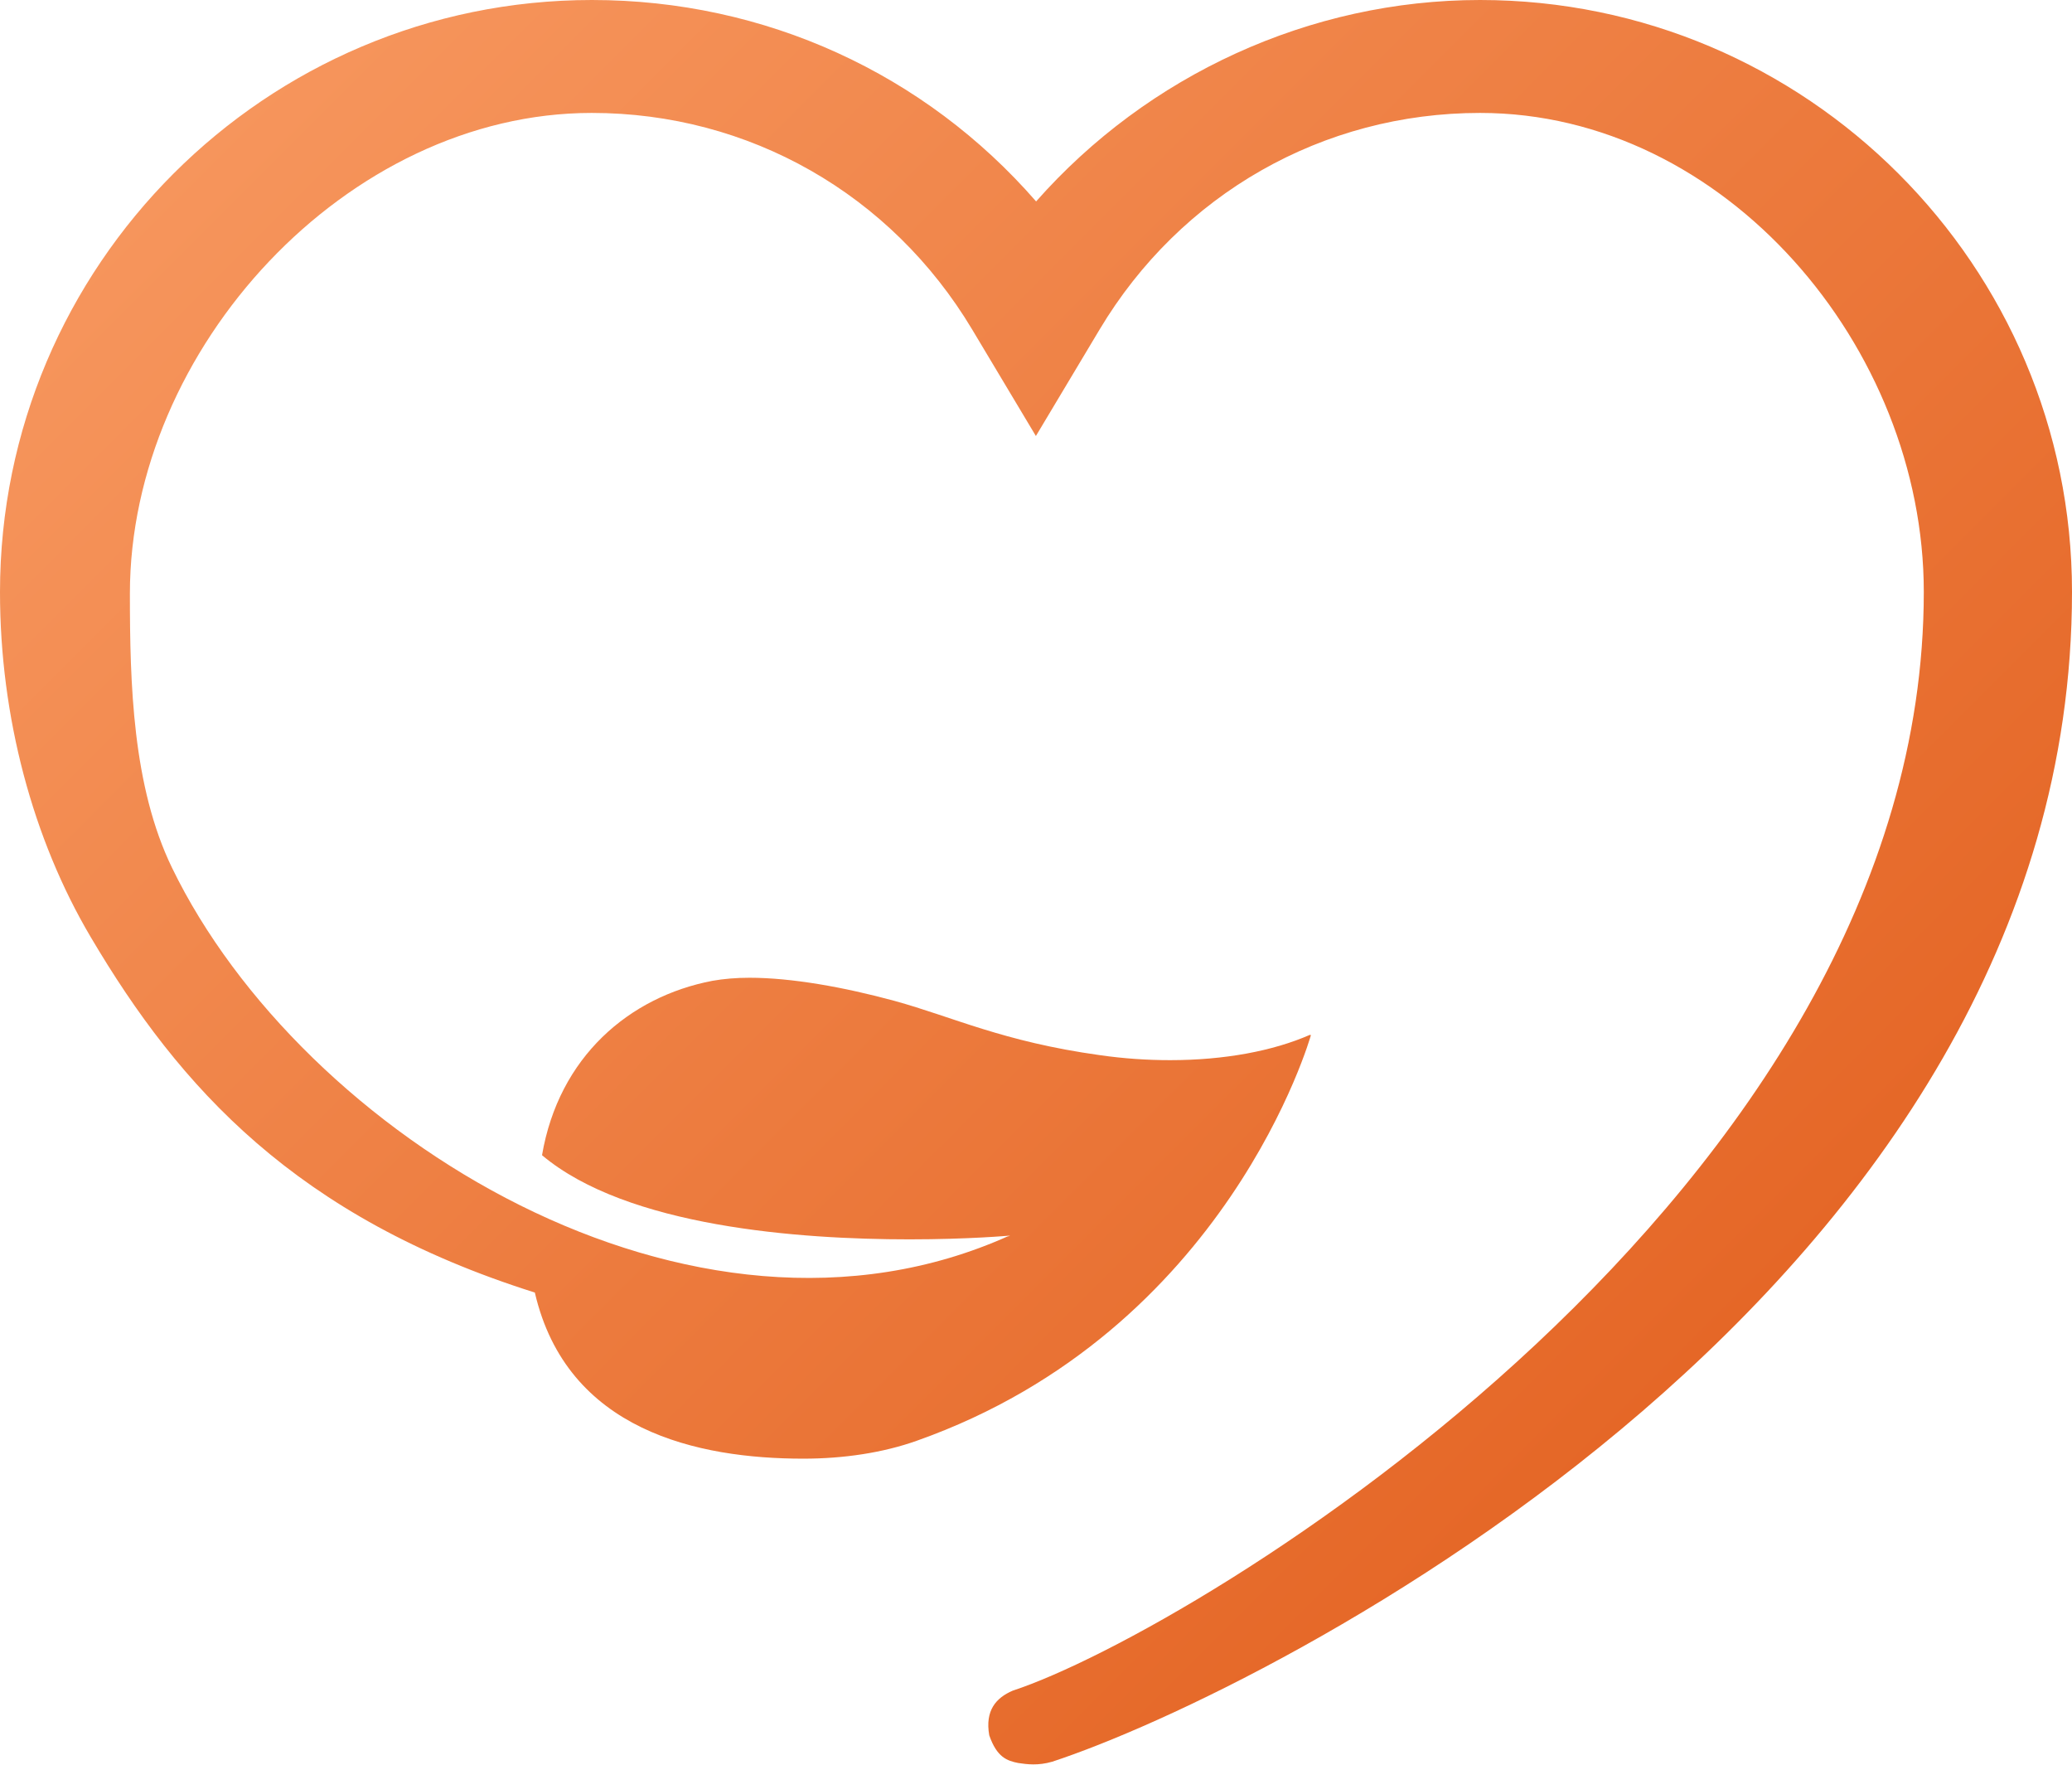
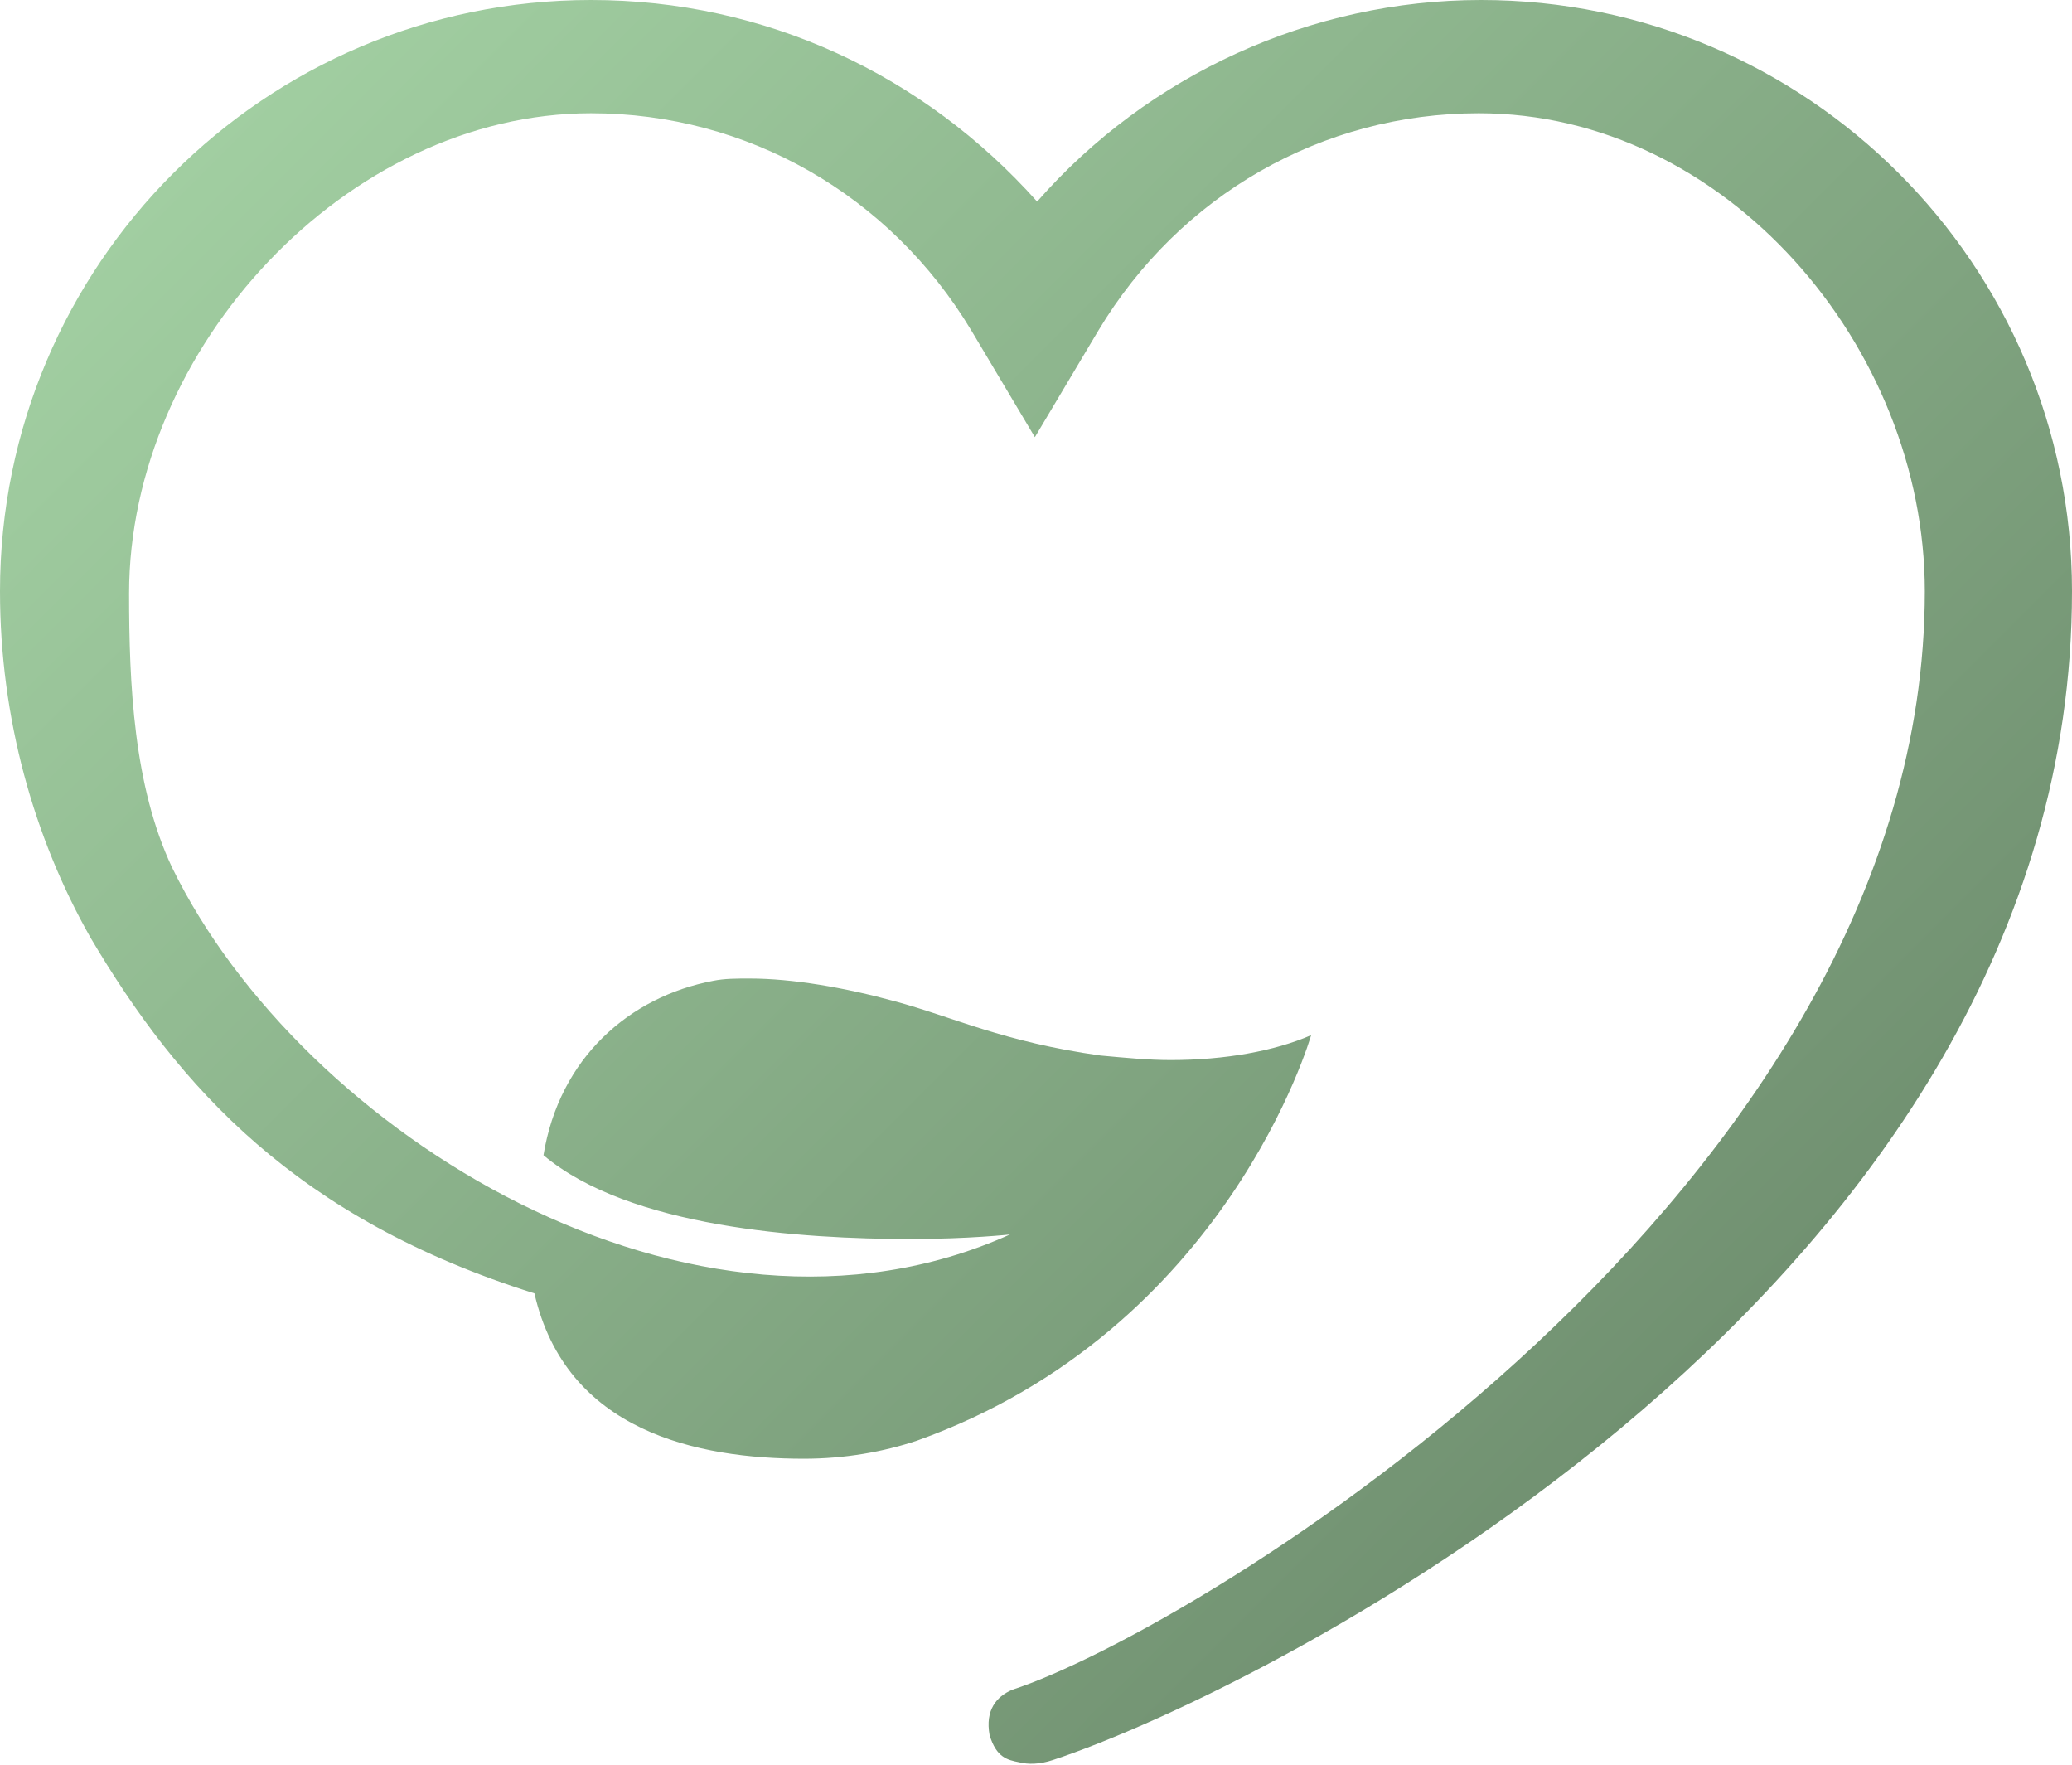
- <svg xmlns="http://www.w3.org/2000/svg" version="1.1" id="Layer_1" x="0px" y="0px" viewBox="0 0 95.07 80.94" style="enable-background:new 0 0 95.07 80.94;" xml:space="preserve">
+ <svg xmlns="http://www.w3.org/2000/svg" version="1.1" id="Layer_1" x="0px" y="0px" viewBox="0 0 91.5 77.9" style="enable-background:new 0 0 91.5 77.9;" xml:space="preserve">
  <style type="text/css">
	.st0{fill:url(#SVGID_1_);}
</style>
-   <linearGradient id="SVGID_1_" gradientUnits="userSpaceOnUse" x1="17.555" y1="-1.629" x2="79.792" y2="60.608">
-     <stop offset="0" style="stop-color:#F6955C" />
-     <stop offset="1" style="stop-color:#E56727" />
+   <linearGradient id="SVGID_1_" gradientUnits="userSpaceOnUse" x1="16.896" y1="-1.568" x2="76.795" y2="58.331">
+     <stop offset="0" style="stop-color:#A1CEA1" />
+     <stop offset="1" style="stop-color:#719171" />
  </linearGradient>
-   <path class="st0" d="M67.91,0c-7.82,0-15.26,3.45-20.37,9.24C42.44,3.38,35.11,0,27.16,0C12.18,0,0,12.18,0,27.16  c0,5.73,1.51,11.34,4.16,15.82c4.08,6.91,9.44,12.86,20.38,16.31c1.47,6.34,7.48,7.62,12.32,7.62c1.85,0,3.65-0.27,5.2-0.82  c14.28-5.05,18.09-18.61,18.09-18.61s-0.02,0-0.05-0.01c-1.69,0.74-3.92,1.16-6.41,1.16c-1.04,0-2.12-0.07-3.23-0.23  c-4.45-0.62-6.73-1.75-9.42-2.49c-2.32-0.63-4.72-1.06-6.65-1.06c-0.62,0-1.19,0.05-1.7,0.14c-3.82,0.73-7.05,3.49-7.82,8  c3.91,3.29,11.81,3.86,16.86,3.86c2.7,0,4.58-0.17,4.58-0.17c0.02-0.01,0.03-0.01,0.03-0.01c0.01,0-0.04,0.03-0.13,0.08  c0.06-0.04,0.1-0.07,0.1-0.07c-14.54,6.56-32.48-4.63-38.42-16.88c-1.81-3.74-1.93-8.43-1.93-12.57c0-11.23,9.96-22.05,21.19-22.05  c7.21,0,13.74,3.72,17.46,9.94l2.92,4.88l2.92-4.88c3.72-6.22,10.25-9.94,17.46-9.94c11.23,0,20.36,10.74,20.36,21.97  c0,27.53-33.5,47.68-41.8,50.4c-0.77,0.33-1.28,0.91-1.08,2.05c0.35,1.01,0.82,1.17,1.33,1.27c0.4,0.06,0.91,0.13,1.56-0.06  c9.82-3.22,46.79-21.76,46.79-53.66C95.07,12.18,82.88,0,67.91,0z" />
+   <path class="st0" d="M65.4,0c-7.5,0-14.7,3.3-19.6,8.9C40.8,3.3,33.8,0,26.1,0C11.7,0,0,11.7,0,26.1C0,31.7,1.5,37,4,41.4  c3.9,6.6,9.1,12.4,19.6,15.7c1.4,6.1,7.2,7.3,11.9,7.3c1.8,0,3.5-0.3,5-0.8c13.7-4.9,17.4-17.9,17.4-17.9s0,0,0,0  c-1.6,0.7-3.8,1.1-6.2,1.1c-1,0-2-0.1-3.1-0.2c-4.3-0.6-6.5-1.7-9.1-2.4c-2.2-0.6-4.5-1-6.4-1c-0.6,0-1.1,0-1.6,0.1  c-3.7,0.7-6.8,3.4-7.5,7.7c3.8,3.2,11.4,3.7,16.2,3.7c2.6,0,4.4-0.2,4.4-0.2c0,0,0,0,0,0c0,0,0,0-0.1,0.1c0.1,0,0.1-0.1,0.1-0.1  c-14,6.3-31.3-4.5-37-16.2c-1.7-3.6-1.9-8.1-1.9-12.1C5.7,15.4,15.3,5,26.1,5c6.9,0,13.2,3.6,16.8,9.6l2.8,4.7l2.8-4.7  c3.6-6,9.9-9.6,16.8-9.6C76.2,5,85,15.3,85,26.1C85,52.6,52.7,72,44.7,74.6c-0.7,0.3-1.2,0.9-1,2c0.3,1,0.8,1.1,1.3,1.2  c0.4,0.1,0.9,0.1,1.5-0.1c9.4-3.1,45-20.9,45-51.6C91.5,11.7,79.8,0,65.4,0z" />
</svg>
